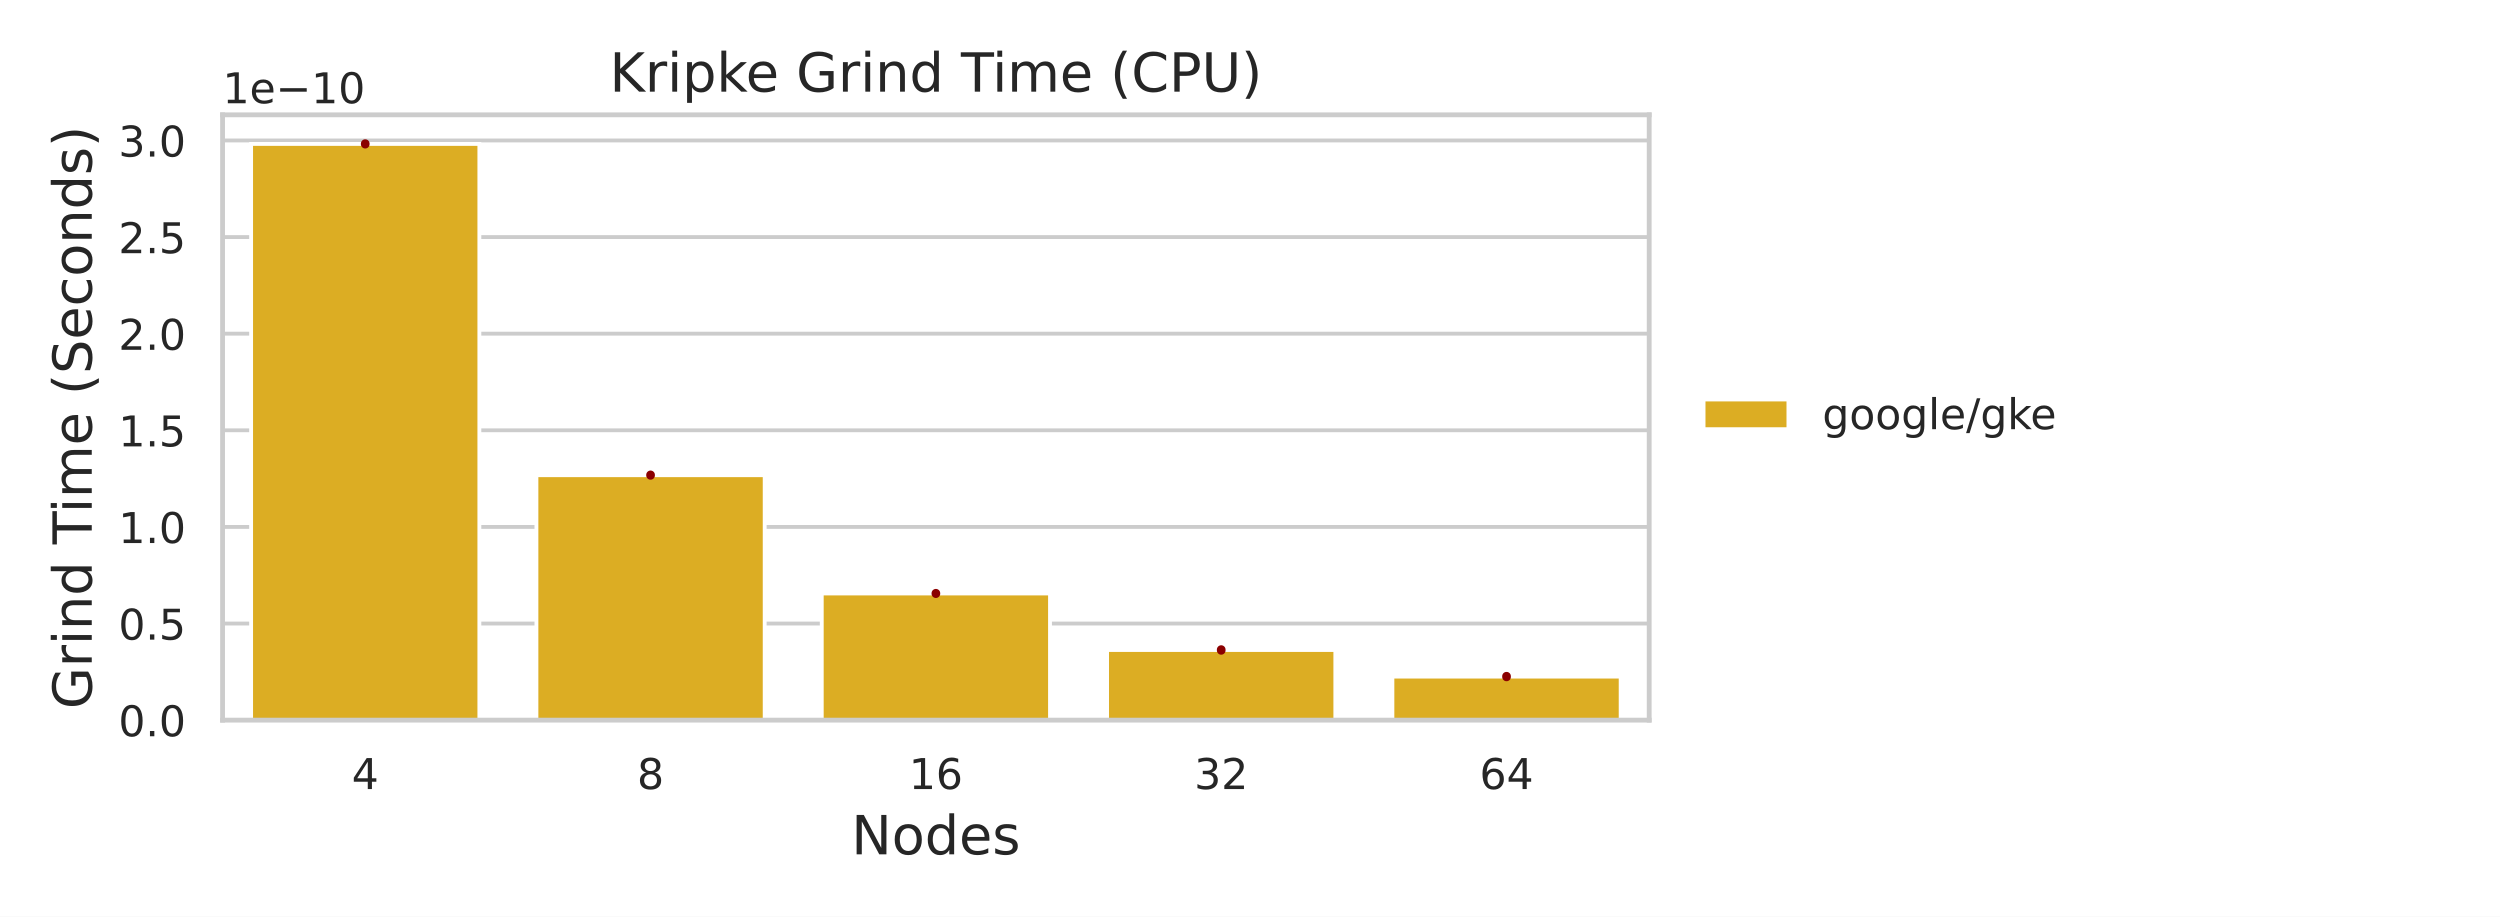
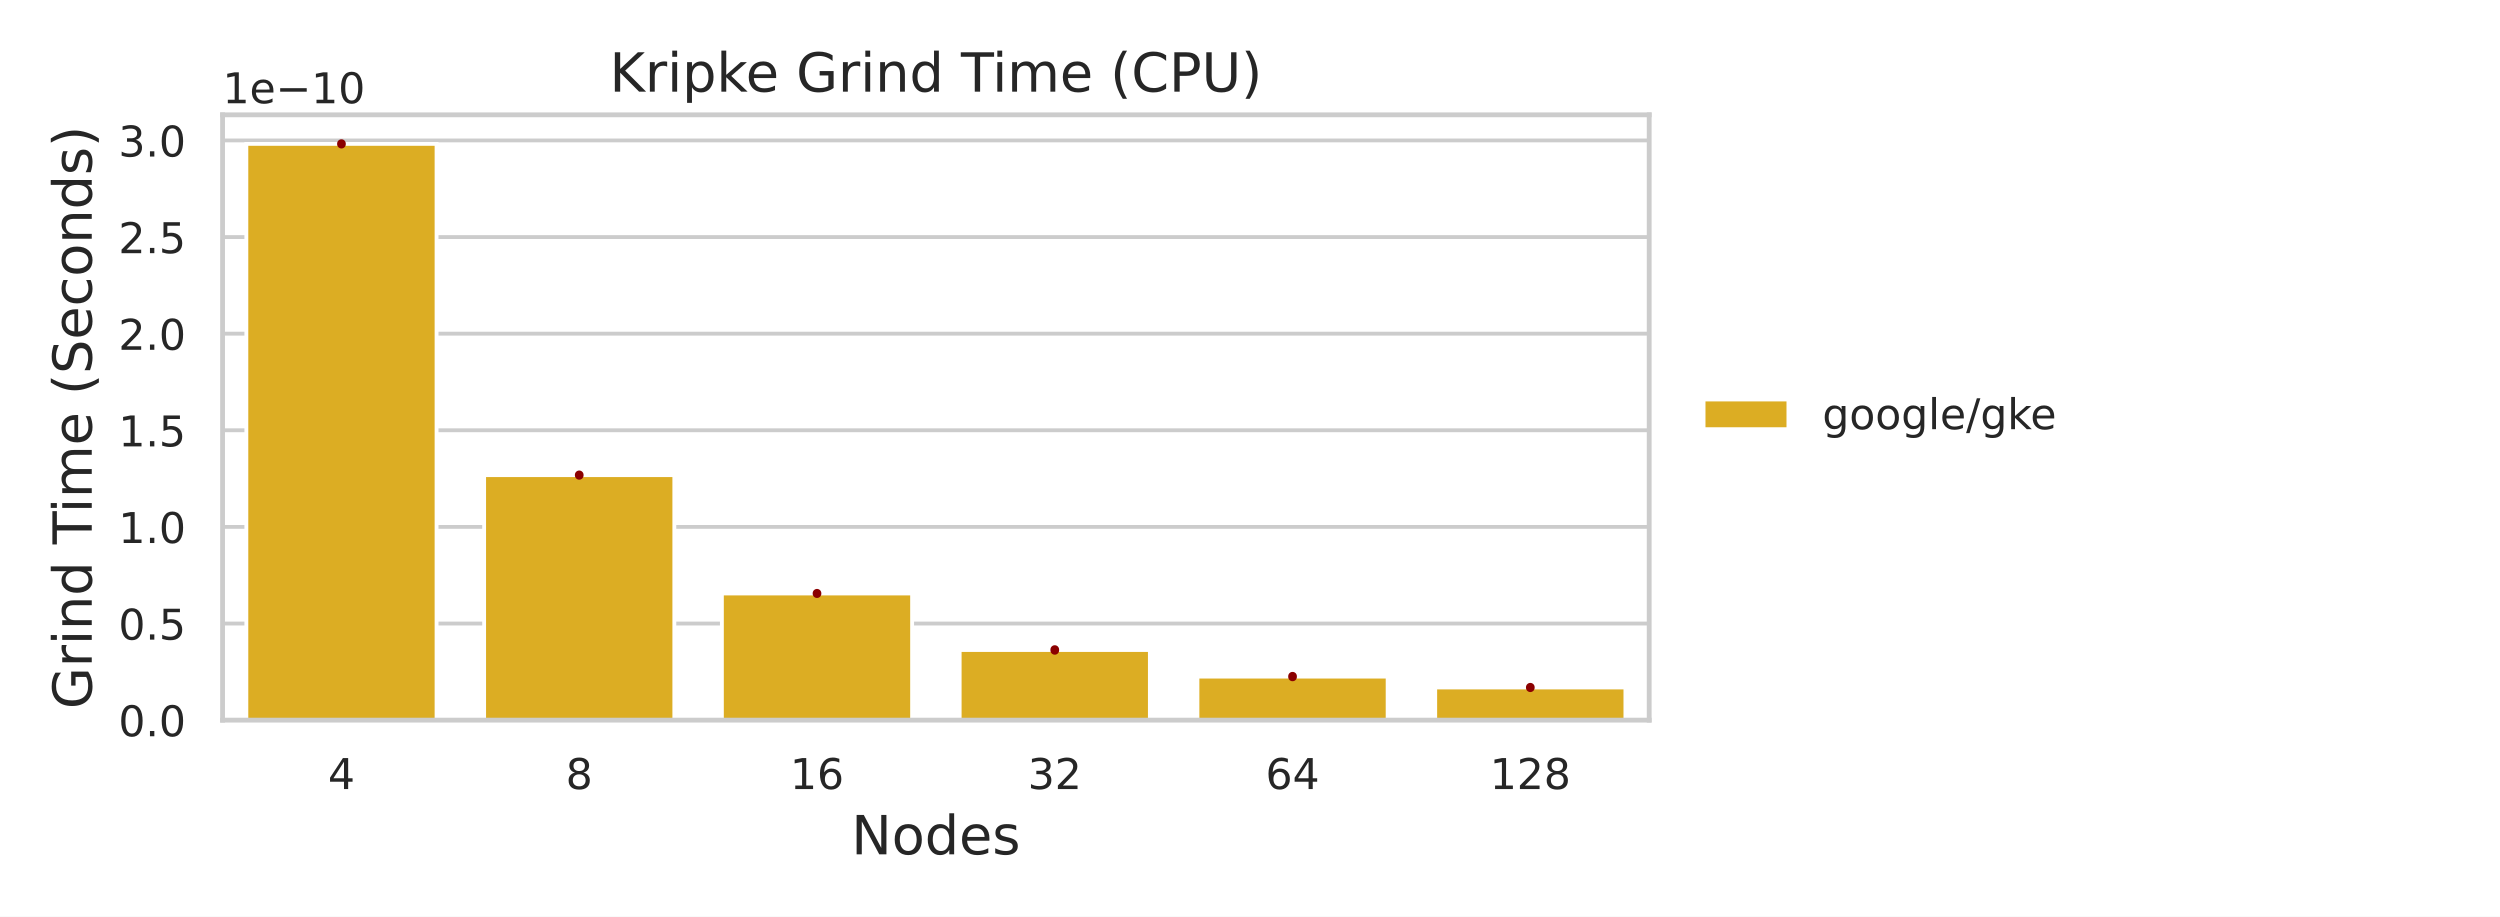
<svg xmlns="http://www.w3.org/2000/svg" xmlns:xlink="http://www.w3.org/1999/xlink" width="648pt" height="237.6pt" viewBox="0 0 648 237.6" version="1.1">
  <defs>
    <style type="text/css">*{stroke-linejoin: round; stroke-linecap: butt}</style>
  </defs>
  <g id="figure_1">
    <g id="patch_1">
      <path d="M 0 237.6  L 648 237.6  L 648 0  L 0 0  z " style="fill: #ffffff" />
    </g>
    <g id="axes_1">
      <g id="patch_2">
        <path d="M 57.69 186.66  L 427.471 186.66  L 427.471 29.76  L 57.69 29.76  z " style="fill: #ffffff" />
      </g>
      <g id="matplotlib.axis_1">
        <g id="xtick_1">
          <g id="text_1">
-             <g style="fill: #262626" transform="translate(91.16875 204.5183) scale(0.11 -0.11)">
+             <g style="fill: #262626" transform="translate(85.00573 204.5183) scale(0.11 -0.11)">
              <defs>
                <path id="DejaVuSans-34" d="M 2419 4116  L 825 1625  L 2419 1625  L 2419 4116  z M 2253 4666  L 3047 4666  L 3047 1625  L 3713 1625  L 3713 1100  L 3047 1100  L 3047 0  L 2419 0  L 2419 1100  L 313 1100  L 313 1709  L 2253 4666  z " transform="scale(0.015625)" />
              </defs>
              <use xlink:href="#DejaVuSans-34" />
            </g>
          </g>
        </g>
        <g id="xtick_2">
          <g id="text_2">
-             <g style="fill: #262626" transform="translate(165.125 204.5183) scale(0.11 -0.11)">
+             <g style="fill: #262626" transform="translate(146.6359 204.5183) scale(0.11 -0.11)">
              <defs>
                <path id="DejaVuSans-38" d="M 2034 2216  Q 1584 2216 1326 1975  Q 1069 1734 1069 1313  Q 1069 891 1326 650  Q 1584 409 2034 409  Q 2484 409 2743 651  Q 3003 894 3003 1313  Q 3003 1734 2745 1975  Q 2488 2216 2034 2216  z M 1403 2484  Q 997 2584 770 2862  Q 544 3141 544 3541  Q 544 4100 942 4425  Q 1341 4750 2034 4750  Q 2731 4750 3128 4425  Q 3525 4100 3525 3541  Q 3525 3141 3298 2862  Q 3072 2584 2669 2484  Q 3125 2378 3379 2068  Q 3634 1759 3634 1313  Q 3634 634 3220 271  Q 2806 -91 2034 -91  Q 1263 -91 848 271  Q 434 634 434 1313  Q 434 1759 690 2068  Q 947 2378 1403 2484  z M 1172 3481  Q 1172 3119 1398 2916  Q 1625 2713 2034 2713  Q 2441 2713 2670 2916  Q 2900 3119 2900 3481  Q 2900 3844 2670 4047  Q 2441 4250 2034 4250  Q 1625 4250 1398 4047  Q 1172 3844 1172 3481  z " transform="scale(0.015625)" />
              </defs>
              <use xlink:href="#DejaVuSans-38" />
            </g>
          </g>
        </g>
        <g id="xtick_3">
          <g id="text_3">
-             <g style="fill: #262626" transform="translate(235.5819 204.5183) scale(0.11 -0.11)">
+             <g style="fill: #262626" transform="translate(204.7668 204.5183) scale(0.11 -0.11)">
              <defs>
                <path id="DejaVuSans-31" d="M 794 531  L 1825 531  L 1825 4091  L 703 3866  L 703 4441  L 1819 4666  L 2450 4666  L 2450 531  L 3481 531  L 3481 0  L 794 0  L 794 531  z " transform="scale(0.015625)" />
                <path id="DejaVuSans-36" d="M 2113 2584  Q 1688 2584 1439 2293  Q 1191 2003 1191 1497  Q 1191 994 1439 701  Q 1688 409 2113 409  Q 2538 409 2786 701  Q 3034 994 3034 1497  Q 3034 2003 2786 2293  Q 2538 2584 2113 2584  z M 3366 4563  L 3366 3988  Q 3128 4100 2886 4159  Q 2644 4219 2406 4219  Q 1781 4219 1451 3797  Q 1122 3375 1075 2522  Q 1259 2794 1537 2939  Q 1816 3084 2150 3084  Q 2853 3084 3261 2657  Q 3669 2231 3669 1497  Q 3669 778 3244 343  Q 2819 -91 2113 -91  Q 1303 -91 875 529  Q 447 1150 447 2328  Q 447 3434 972 4092  Q 1497 4750 2381 4750  Q 2619 4750 2861 4703  Q 3103 4656 3366 4563  z " transform="scale(0.015625)" />
              </defs>
              <use xlink:href="#DejaVuSans-31" />
              <use xlink:href="#DejaVuSans-36" x="63.623" />
            </g>
          </g>
        </g>
        <g id="xtick_4">
          <g id="text_4">
-             <g style="fill: #262626" transform="translate(309.5381 204.5183) scale(0.11 -0.11)">
+             <g style="fill: #262626" transform="translate(266.397 204.5183) scale(0.11 -0.11)">
              <defs>
                <path id="DejaVuSans-33" d="M 2597 2516  Q 3050 2419 3304 2112  Q 3559 1806 3559 1356  Q 3559 666 3084 287  Q 2609 -91 1734 -91  Q 1441 -91 1130 -33  Q 819 25 488 141  L 488 750  Q 750 597 1062 519  Q 1375 441 1716 441  Q 2309 441 2620 675  Q 2931 909 2931 1356  Q 2931 1769 2642 2001  Q 2353 2234 1838 2234  L 1294 2234  L 1294 2753  L 1863 2753  Q 2328 2753 2575 2939  Q 2822 3125 2822 3475  Q 2822 3834 2567 4026  Q 2313 4219 1838 4219  Q 1578 4219 1281 4162  Q 984 4106 628 3988  L 628 4550  Q 988 4650 1302 4700  Q 1616 4750 1894 4750  Q 2613 4750 3031 4423  Q 3450 4097 3450 3541  Q 3450 3153 3228 2886  Q 3006 2619 2597 2516  z " transform="scale(0.015625)" />
                <path id="DejaVuSans-32" d="M 1228 531  L 3431 531  L 3431 0  L 469 0  L 469 531  Q 828 903 1448 1529  Q 2069 2156 2228 2338  Q 2531 2678 2651 2914  Q 2772 3150 2772 3378  Q 2772 3750 2511 3984  Q 2250 4219 1831 4219  Q 1534 4219 1204 4116  Q 875 4013 500 3803  L 500 4441  Q 881 4594 1212 4672  Q 1544 4750 1819 4750  Q 2544 4750 2975 4387  Q 3406 4025 3406 3419  Q 3406 3131 3298 2873  Q 3191 2616 2906 2266  Q 2828 2175 2409 1742  Q 1991 1309 1228 531  z " transform="scale(0.015625)" />
              </defs>
              <use xlink:href="#DejaVuSans-33" />
              <use xlink:href="#DejaVuSans-32" x="63.623" />
            </g>
          </g>
        </g>
        <g id="xtick_5">
          <g id="text_5">
-             <g style="fill: #262626" transform="translate(383.4943 204.5183) scale(0.11 -0.11)">
+             <g style="fill: #262626" transform="translate(328.0272 204.5183) scale(0.11 -0.11)">
              <use xlink:href="#DejaVuSans-36" />
              <use xlink:href="#DejaVuSans-34" x="63.623" />
            </g>
          </g>
        </g>
-         <g id="text_6">
+         <g id="xtick_6">
+           <g id="text_6">
+             <g style="fill: #262626" transform="translate(386.158 204.5183) scale(0.11 -0.11)">
+               <use xlink:href="#DejaVuSans-31" />
+               <use xlink:href="#DejaVuSans-32" x="63.623" />
+               <use xlink:href="#DejaVuSans-38" x="127.246" />
+             </g>
+           </g>
+         </g>
+         <g id="text_7">
          <g style="fill: #262626" transform="translate(220.6629 221.4437) scale(0.14 -0.14)">
            <defs>
              <path id="DejaVuSans-4e" d="M 628 4666  L 1478 4666  L 3547 763  L 3547 4666  L 4159 4666  L 4159 0  L 3309 0  L 1241 3903  L 1241 0  L 628 0  L 628 4666  z " transform="scale(0.015625)" />
              <path id="DejaVuSans-6f" d="M 1959 3097  Q 1497 3097 1228 2736  Q 959 2375 959 1747  Q 959 1119 1226 758  Q 1494 397 1959 397  Q 2419 397 2687 759  Q 2956 1122 2956 1747  Q 2956 2369 2687 2733  Q 2419 3097 1959 3097  z M 1959 3584  Q 2709 3584 3137 3096  Q 3566 2609 3566 1747  Q 3566 888 3137 398  Q 2709 -91 1959 -91  Q 1206 -91 779 398  Q 353 888 353 1747  Q 353 2609 779 3096  Q 1206 3584 1959 3584  z " transform="scale(0.015625)" />
              <path id="DejaVuSans-64" d="M 2906 2969  L 2906 4863  L 3481 4863  L 3481 0  L 2906 0  L 2906 525  Q 2725 213 2448 61  Q 2172 -91 1784 -91  Q 1150 -91 751 415  Q 353 922 353 1747  Q 353 2572 751 3078  Q 1150 3584 1784 3584  Q 2172 3584 2448 3432  Q 2725 3281 2906 2969  z M 947 1747  Q 947 1113 1208 752  Q 1469 391 1925 391  Q 2381 391 2643 752  Q 2906 1113 2906 1747  Q 2906 2381 2643 2742  Q 2381 3103 1925 3103  Q 1469 3103 1208 2742  Q 947 2381 947 1747  z " transform="scale(0.015625)" />
              <path id="DejaVuSans-65" d="M 3597 1894  L 3597 1613  L 953 1613  Q 991 1019 1311 708  Q 1631 397 2203 397  Q 2534 397 2845 478  Q 3156 559 3463 722  L 3463 178  Q 3153 47 2828 -22  Q 2503 -91 2169 -91  Q 1331 -91 842 396  Q 353 884 353 1716  Q 353 2575 817 3079  Q 1281 3584 2069 3584  Q 2775 3584 3186 3129  Q 3597 2675 3597 1894  z M 3022 2063  Q 3016 2534 2758 2815  Q 2500 3097 2075 3097  Q 1594 3097 1305 2825  Q 1016 2553 972 2059  L 3022 2063  z " transform="scale(0.015625)" />
              <path id="DejaVuSans-73" d="M 2834 3397  L 2834 2853  Q 2591 2978 2328 3040  Q 2066 3103 1784 3103  Q 1356 3103 1142 2972  Q 928 2841 928 2578  Q 928 2378 1081 2264  Q 1234 2150 1697 2047  L 1894 2003  Q 2506 1872 2764 1633  Q 3022 1394 3022 966  Q 3022 478 2636 193  Q 2250 -91 1575 -91  Q 1294 -91 989 -36  Q 684 19 347 128  L 347 722  Q 666 556 975 473  Q 1284 391 1588 391  Q 1994 391 2212 530  Q 2431 669 2431 922  Q 2431 1156 2273 1281  Q 2116 1406 1581 1522  L 1381 1569  Q 847 1681 609 1914  Q 372 2147 372 2553  Q 372 3047 722 3315  Q 1072 3584 1716 3584  Q 2034 3584 2315 3537  Q 2597 3491 2834 3397  z " transform="scale(0.015625)" />
            </defs>
            <use xlink:href="#DejaVuSans-4e" />
            <use xlink:href="#DejaVuSans-6f" x="74.805" />
            <use xlink:href="#DejaVuSans-64" x="135.986" />
            <use xlink:href="#DejaVuSans-65" x="199.463" />
            <use xlink:href="#DejaVuSans-73" x="260.986" />
          </g>
        </g>
      </g>
      <g id="matplotlib.axis_2">
        <g id="ytick_1">
          <g id="line2d_1">
-             <path d="M 57.69 186.66  L 427.471 186.66  " clip-path="url(#peabd97683a)" style="fill: none; stroke: #cccccc; stroke-linecap: round" />
-           </g>
-           <g id="text_7">
+             <path d="M 57.69 186.66  L 427.471 186.66  " clip-path="url(#p47ed01cb9d)" style="fill: none; stroke: #cccccc; stroke-linecap: round" />
+           </g>
+           <g id="text_8">
            <g style="fill: #262626" transform="translate(30.69656 190.8391) scale(0.11 -0.11)">
              <defs>
                <path id="DejaVuSans-30" d="M 2034 4250  Q 1547 4250 1301 3770  Q 1056 3291 1056 2328  Q 1056 1369 1301 889  Q 1547 409 2034 409  Q 2525 409 2770 889  Q 3016 1369 3016 2328  Q 3016 3291 2770 3770  Q 2525 4250 2034 4250  z M 2034 4750  Q 2819 4750 3233 4129  Q 3647 3509 3647 2328  Q 3647 1150 3233 529  Q 2819 -91 2034 -91  Q 1250 -91 836 529  Q 422 1150 422 2328  Q 422 3509 836 4129  Q 1250 4750 2034 4750  z " transform="scale(0.015625)" />
                <path id="DejaVuSans-2e" d="M 684 794  L 1344 794  L 1344 0  L 684 0  L 684 794  z " transform="scale(0.015625)" />
              </defs>
              <use xlink:href="#DejaVuSans-30" />
              <use xlink:href="#DejaVuSans-2e" x="63.623" />
              <use xlink:href="#DejaVuSans-30" x="95.41" />
            </g>
          </g>
        </g>
        <g id="ytick_2">
          <g id="line2d_2">
-             <path d="M 57.69 161.618  L 427.471 161.618  " clip-path="url(#peabd97683a)" style="fill: none; stroke: #cccccc; stroke-linecap: round" />
-           </g>
-           <g id="text_8">
-             <g style="fill: #262626" transform="translate(30.69656 165.7969) scale(0.11 -0.11)">
+             <path d="M 57.69 161.617  L 427.471 161.617  " clip-path="url(#p47ed01cb9d)" style="fill: none; stroke: #cccccc; stroke-linecap: round" />
+           </g>
+           <g id="text_9">
+             <g style="fill: #262626" transform="translate(30.69656 165.7957) scale(0.11 -0.11)">
              <defs>
                <path id="DejaVuSans-35" d="M 691 4666  L 3169 4666  L 3169 4134  L 1269 4134  L 1269 2991  Q 1406 3038 1543 3061  Q 1681 3084 1819 3084  Q 2600 3084 3056 2656  Q 3513 2228 3513 1497  Q 3513 744 3044 326  Q 2575 -91 1722 -91  Q 1428 -91 1123 -41  Q 819 9 494 109  L 494 744  Q 775 591 1075 516  Q 1375 441 1709 441  Q 2250 441 2565 725  Q 2881 1009 2881 1497  Q 2881 1984 2565 2268  Q 2250 2553 1709 2553  Q 1456 2553 1204 2497  Q 953 2441 691 2322  L 691 4666  z " transform="scale(0.015625)" />
              </defs>
              <use xlink:href="#DejaVuSans-30" />
              <use xlink:href="#DejaVuSans-2e" x="63.623" />
              <use xlink:href="#DejaVuSans-35" x="95.41" />
            </g>
          </g>
        </g>
        <g id="ytick_3">
          <g id="line2d_3">
-             <path d="M 57.69 136.576  L 427.471 136.576  " clip-path="url(#peabd97683a)" style="fill: none; stroke: #cccccc; stroke-linecap: round" />
-           </g>
-           <g id="text_9">
-             <g style="fill: #262626" transform="translate(30.69656 140.7547) scale(0.11 -0.11)">
+             <path d="M 57.69 136.573  L 427.471 136.573  " clip-path="url(#p47ed01cb9d)" style="fill: none; stroke: #cccccc; stroke-linecap: round" />
+           </g>
+           <g id="text_10">
+             <g style="fill: #262626" transform="translate(30.69656 140.7523) scale(0.11 -0.11)">
              <use xlink:href="#DejaVuSans-31" />
              <use xlink:href="#DejaVuSans-2e" x="63.623" />
              <use xlink:href="#DejaVuSans-30" x="95.41" />
            </g>
          </g>
        </g>
        <g id="ytick_4">
          <g id="line2d_4">
-             <path d="M 57.69 111.533  L 427.471 111.533  " clip-path="url(#peabd97683a)" style="fill: none; stroke: #cccccc; stroke-linecap: round" />
-           </g>
-           <g id="text_10">
-             <g style="fill: #262626" transform="translate(30.69656 115.7125) scale(0.11 -0.11)">
+             <path d="M 57.69 111.53  L 427.471 111.53  " clip-path="url(#p47ed01cb9d)" style="fill: none; stroke: #cccccc; stroke-linecap: round" />
+           </g>
+           <g id="text_11">
+             <g style="fill: #262626" transform="translate(30.69656 115.7088) scale(0.11 -0.11)">
              <use xlink:href="#DejaVuSans-31" />
              <use xlink:href="#DejaVuSans-2e" x="63.623" />
              <use xlink:href="#DejaVuSans-35" x="95.41" />
            </g>
          </g>
        </g>
        <g id="ytick_5">
          <g id="line2d_5">
-             <path d="M 57.69 86.491  L 427.471 86.491  " clip-path="url(#peabd97683a)" style="fill: none; stroke: #cccccc; stroke-linecap: round" />
-           </g>
-           <g id="text_11">
-             <g style="fill: #262626" transform="translate(30.69656 90.67034) scale(0.11 -0.11)">
+             <path d="M 57.69 86.486  L 427.471 86.486  " clip-path="url(#p47ed01cb9d)" style="fill: none; stroke: #cccccc; stroke-linecap: round" />
+           </g>
+           <g id="text_12">
+             <g style="fill: #262626" transform="translate(30.69656 90.6654) scale(0.11 -0.11)">
              <use xlink:href="#DejaVuSans-32" />
              <use xlink:href="#DejaVuSans-2e" x="63.623" />
              <use xlink:href="#DejaVuSans-30" x="95.41" />
            </g>
          </g>
        </g>
        <g id="ytick_6">
          <g id="line2d_6">
-             <path d="M 57.69 61.449  L 427.471 61.449  " clip-path="url(#peabd97683a)" style="fill: none; stroke: #cccccc; stroke-linecap: round" />
-           </g>
-           <g id="text_12">
-             <g style="fill: #262626" transform="translate(30.69656 65.62814) scale(0.11 -0.11)">
+             <path d="M 57.69 61.443  L 427.471 61.443  " clip-path="url(#p47ed01cb9d)" style="fill: none; stroke: #cccccc; stroke-linecap: round" />
+           </g>
+           <g id="text_13">
+             <g style="fill: #262626" transform="translate(30.69656 65.62197) scale(0.11 -0.11)">
              <use xlink:href="#DejaVuSans-32" />
              <use xlink:href="#DejaVuSans-2e" x="63.623" />
              <use xlink:href="#DejaVuSans-35" x="95.41" />
            </g>
          </g>
        </g>
        <g id="ytick_7">
          <g id="line2d_7">
-             <path d="M 57.69 36.407  L 427.471 36.407  " clip-path="url(#peabd97683a)" style="fill: none; stroke: #cccccc; stroke-linecap: round" />
-           </g>
-           <g id="text_13">
-             <g style="fill: #262626" transform="translate(30.69656 40.58594) scale(0.11 -0.11)">
+             <path d="M 57.69 36.399  L 427.471 36.399  " clip-path="url(#p47ed01cb9d)" style="fill: none; stroke: #cccccc; stroke-linecap: round" />
+           </g>
+           <g id="text_14">
+             <g style="fill: #262626" transform="translate(30.69656 40.57854) scale(0.11 -0.11)">
              <use xlink:href="#DejaVuSans-33" />
              <use xlink:href="#DejaVuSans-2e" x="63.623" />
              <use xlink:href="#DejaVuSans-30" x="95.41" />
            </g>
          </g>
        </g>
-         <g id="text_14">
+         <g id="text_15">
          <g style="fill: #262626" transform="translate(23.785 183.7848) rotate(-90) scale(0.14 -0.14)">
            <defs>
              <path id="DejaVuSans-47" d="M 3809 666  L 3809 1919  L 2778 1919  L 2778 2438  L 4434 2438  L 4434 434  Q 4069 175 3628 42  Q 3188 -91 2688 -91  Q 1594 -91 976 548  Q 359 1188 359 2328  Q 359 3472 976 4111  Q 1594 4750 2688 4750  Q 3144 4750 3555 4637  Q 3966 4525 4313 4306  L 4313 3634  Q 3963 3931 3569 4081  Q 3175 4231 2741 4231  Q 1884 4231 1454 3753  Q 1025 3275 1025 2328  Q 1025 1384 1454 906  Q 1884 428 2741 428  Q 3075 428 3337 486  Q 3600 544 3809 666  z " transform="scale(0.015625)" />
              <path id="DejaVuSans-72" d="M 2631 2963  Q 2534 3019 2420 3045  Q 2306 3072 2169 3072  Q 1681 3072 1420 2755  Q 1159 2438 1159 1844  L 1159 0  L 581 0  L 581 3500  L 1159 3500  L 1159 2956  Q 1341 3275 1631 3429  Q 1922 3584 2338 3584  Q 2397 3584 2469 3576  Q 2541 3569 2628 3553  L 2631 2963  z " transform="scale(0.015625)" />
              <path id="DejaVuSans-69" d="M 603 3500  L 1178 3500  L 1178 0  L 603 0  L 603 3500  z M 603 4863  L 1178 4863  L 1178 4134  L 603 4134  L 603 4863  z " transform="scale(0.015625)" />
              <path id="DejaVuSans-6e" d="M 3513 2113  L 3513 0  L 2938 0  L 2938 2094  Q 2938 2591 2744 2837  Q 2550 3084 2163 3084  Q 1697 3084 1428 2787  Q 1159 2491 1159 1978  L 1159 0  L 581 0  L 581 3500  L 1159 3500  L 1159 2956  Q 1366 3272 1645 3428  Q 1925 3584 2291 3584  Q 2894 3584 3203 3211  Q 3513 2838 3513 2113  z " transform="scale(0.015625)" />
              <path id="DejaVuSans-20" transform="scale(0.015625)" />
              <path id="DejaVuSans-54" d="M -19 4666  L 3928 4666  L 3928 4134  L 2272 4134  L 2272 0  L 1638 0  L 1638 4134  L -19 4134  L -19 4666  z " transform="scale(0.015625)" />
              <path id="DejaVuSans-6d" d="M 3328 2828  Q 3544 3216 3844 3400  Q 4144 3584 4550 3584  Q 5097 3584 5394 3201  Q 5691 2819 5691 2113  L 5691 0  L 5113 0  L 5113 2094  Q 5113 2597 4934 2840  Q 4756 3084 4391 3084  Q 3944 3084 3684 2787  Q 3425 2491 3425 1978  L 3425 0  L 2847 0  L 2847 2094  Q 2847 2600 2669 2842  Q 2491 3084 2119 3084  Q 1678 3084 1418 2786  Q 1159 2488 1159 1978  L 1159 0  L 581 0  L 581 3500  L 1159 3500  L 1159 2956  Q 1356 3278 1631 3431  Q 1906 3584 2284 3584  Q 2666 3584 2933 3390  Q 3200 3197 3328 2828  z " transform="scale(0.015625)" />
              <path id="DejaVuSans-28" d="M 1984 4856  Q 1566 4138 1362 3434  Q 1159 2731 1159 2009  Q 1159 1288 1364 580  Q 1569 -128 1984 -844  L 1484 -844  Q 1016 -109 783 600  Q 550 1309 550 2009  Q 550 2706 781 3412  Q 1013 4119 1484 4856  L 1984 4856  z " transform="scale(0.015625)" />
              <path id="DejaVuSans-53" d="M 3425 4513  L 3425 3897  Q 3066 4069 2747 4153  Q 2428 4238 2131 4238  Q 1616 4238 1336 4038  Q 1056 3838 1056 3469  Q 1056 3159 1242 3001  Q 1428 2844 1947 2747  L 2328 2669  Q 3034 2534 3370 2195  Q 3706 1856 3706 1288  Q 3706 609 3251 259  Q 2797 -91 1919 -91  Q 1588 -91 1214 -16  Q 841 59 441 206  L 441 856  Q 825 641 1194 531  Q 1563 422 1919 422  Q 2459 422 2753 634  Q 3047 847 3047 1241  Q 3047 1584 2836 1778  Q 2625 1972 2144 2069  L 1759 2144  Q 1053 2284 737 2584  Q 422 2884 422 3419  Q 422 4038 858 4394  Q 1294 4750 2059 4750  Q 2388 4750 2728 4690  Q 3069 4631 3425 4513  z " transform="scale(0.015625)" />
              <path id="DejaVuSans-63" d="M 3122 3366  L 3122 2828  Q 2878 2963 2633 3030  Q 2388 3097 2138 3097  Q 1578 3097 1268 2742  Q 959 2388 959 1747  Q 959 1106 1268 751  Q 1578 397 2138 397  Q 2388 397 2633 464  Q 2878 531 3122 666  L 3122 134  Q 2881 22 2623 -34  Q 2366 -91 2075 -91  Q 1284 -91 818 406  Q 353 903 353 1747  Q 353 2603 823 3093  Q 1294 3584 2113 3584  Q 2378 3584 2631 3529  Q 2884 3475 3122 3366  z " transform="scale(0.015625)" />
              <path id="DejaVuSans-29" d="M 513 4856  L 1013 4856  Q 1481 4119 1714 3412  Q 1947 2706 1947 2009  Q 1947 1309 1714 600  Q 1481 -109 1013 -844  L 513 -844  Q 928 -128 1133 580  Q 1338 1288 1338 2009  Q 1338 2731 1133 3434  Q 928 4138 513 4856  z " transform="scale(0.015625)" />
            </defs>
            <use xlink:href="#DejaVuSans-47" />
            <use xlink:href="#DejaVuSans-72" x="77.49" />
            <use xlink:href="#DejaVuSans-69" x="118.604" />
            <use xlink:href="#DejaVuSans-6e" x="146.387" />
            <use xlink:href="#DejaVuSans-64" x="209.766" />
            <use xlink:href="#DejaVuSans-20" x="273.242" />
            <use xlink:href="#DejaVuSans-54" x="305.029" />
            <use xlink:href="#DejaVuSans-69" x="362.988" />
            <use xlink:href="#DejaVuSans-6d" x="390.771" />
            <use xlink:href="#DejaVuSans-65" x="488.184" />
            <use xlink:href="#DejaVuSans-20" x="549.707" />
            <use xlink:href="#DejaVuSans-28" x="581.494" />
            <use xlink:href="#DejaVuSans-53" x="620.508" />
            <use xlink:href="#DejaVuSans-65" x="683.984" />
            <use xlink:href="#DejaVuSans-63" x="745.508" />
            <use xlink:href="#DejaVuSans-6f" x="800.488" />
            <use xlink:href="#DejaVuSans-6e" x="861.67" />
            <use xlink:href="#DejaVuSans-64" x="925.049" />
            <use xlink:href="#DejaVuSans-73" x="988.525" />
            <use xlink:href="#DejaVuSans-29" x="1040.625" />
          </g>
        </g>
-         <g id="text_15">
+         <g id="text_16">
          <g style="fill: #262626" transform="translate(57.69 26.76) scale(0.11 -0.11)">
            <defs>
              <path id="DejaVuSans-2212" d="M 678 2272  L 4684 2272  L 4684 1741  L 678 1741  L 678 2272  z " transform="scale(0.015625)" />
            </defs>
            <use xlink:href="#DejaVuSans-31" />
            <use xlink:href="#DejaVuSans-65" x="63.623" />
            <use xlink:href="#DejaVuSans-2212" x="125.146" />
            <use xlink:href="#DejaVuSans-31" x="208.936" />
            <use xlink:href="#DejaVuSans-30" x="272.559" />
          </g>
        </g>
      </g>
      <g id="patch_3">
-         <path d="M 65.086 186.66  L 124.251 186.66  L 124.251 37.306  L 65.086 37.306  z " clip-path="url(#peabd97683a)" style="fill: #dcad23; stroke: #ffffff; stroke-linejoin: miter" />
+         <path d="M 63.853 186.66  L 113.157 186.66  L 113.157 37.299  L 63.853 37.299  z " clip-path="url(#p47ed01cb9d)" style="fill: #dcad23; stroke: #ffffff; stroke-linejoin: miter" />
      </g>
      <g id="patch_4">
-         <path d="M 139.042 186.66  L 198.207 186.66  L 198.207 123.166  L 139.042 123.166  z " clip-path="url(#peabd97683a)" style="fill: #dcad23; stroke: #ffffff; stroke-linejoin: miter" />
+         <path d="M 125.483 186.66  L 174.787 186.66  L 174.787 123.163  L 125.483 123.163  z " clip-path="url(#p47ed01cb9d)" style="fill: #dcad23; stroke: #ffffff; stroke-linejoin: miter" />
      </g>
      <g id="patch_5">
-         <path d="M 212.998 186.66  L 272.163 186.66  L 272.163 153.825  L 212.998 153.825  z " clip-path="url(#peabd97683a)" style="fill: #dcad23; stroke: #ffffff; stroke-linejoin: miter" />
+         <path d="M 187.113 186.66  L 236.418 186.66  L 236.418 153.823  L 187.113 153.823  z " clip-path="url(#p47ed01cb9d)" style="fill: #dcad23; stroke: #ffffff; stroke-linejoin: miter" />
      </g>
      <g id="patch_6">
-         <path d="M 286.954 186.66  L 346.119 186.66  L 346.119 168.482  L 286.954 168.482  z " clip-path="url(#peabd97683a)" style="fill: #dcad23; stroke: #ffffff; stroke-linejoin: miter" />
+         <path d="M 248.744 186.66  L 298.048 186.66  L 298.048 168.481  L 248.744 168.481  z " clip-path="url(#p47ed01cb9d)" style="fill: #dcad23; stroke: #ffffff; stroke-linejoin: miter" />
      </g>
      <g id="patch_7">
-         <path d="M 360.911 186.66  L 420.076 186.66  L 420.076 175.374  L 360.911 175.374  z " clip-path="url(#peabd97683a)" style="fill: #dcad23; stroke: #ffffff; stroke-linejoin: miter" />
+         <path d="M 310.374 186.66  L 359.678 186.66  L 359.678 175.374  L 310.374 175.374  z " clip-path="url(#p47ed01cb9d)" style="fill: #dcad23; stroke: #ffffff; stroke-linejoin: miter" />
      </g>
      <g id="patch_8">
-         <path d="M 94.668 186.66  L 94.668 186.66  L 94.668 186.66  L 94.668 186.66  z " clip-path="url(#peabd97683a)" style="fill: #dcad23; stroke: #ffffff; stroke-linejoin: miter" />
+         <path d="M 372.004 186.66  L 421.308 186.66  L 421.308 178.194  L 372.004 178.194  z " clip-path="url(#p47ed01cb9d)" style="fill: #dcad23; stroke: #ffffff; stroke-linejoin: miter" />
+       </g>
+       <g id="patch_9">
+         <path d="M 88.505 186.66  L 88.505 186.66  L 88.505 186.66  L 88.505 186.66  z " clip-path="url(#p47ed01cb9d)" style="fill: #dcad23; stroke: #ffffff; stroke-linejoin: miter" />
      </g>
      <g id="line2d_8">
-         <path d="M 94.668 37.368  L 94.668 37.231  " clip-path="url(#peabd97683a)" style="fill: none; stroke: #8b0000; stroke-width: 2.25; stroke-linecap: round" />
+         <path d="M 88.505 37.363  L 88.505 37.231  " clip-path="url(#p47ed01cb9d)" style="fill: none; stroke: #8b0000; stroke-width: 2.25; stroke-linecap: round" />
      </g>
      <g id="line2d_9">
-         <path d="M 168.624 123.215  L 168.624 123.09  " clip-path="url(#peabd97683a)" style="fill: none; stroke: #8b0000; stroke-width: 2.25; stroke-linecap: round" />
+         <path d="M 150.135 123.212  L 150.135 123.083  " clip-path="url(#p47ed01cb9d)" style="fill: none; stroke: #8b0000; stroke-width: 2.25; stroke-linecap: round" />
      </g>
      <g id="line2d_10">
-         <path d="M 242.581 153.875  L 242.581 153.771  " clip-path="url(#peabd97683a)" style="fill: none; stroke: #8b0000; stroke-width: 2.25; stroke-linecap: round" />
+         <path d="M 211.766 153.874  L 211.766 153.772  " clip-path="url(#p47ed01cb9d)" style="fill: none; stroke: #8b0000; stroke-width: 2.25; stroke-linecap: round" />
      </g>
      <g id="line2d_11">
-         <path d="M 316.537 168.575  L 316.537 168.377  " clip-path="url(#peabd97683a)" style="fill: none; stroke: #8b0000; stroke-width: 2.25; stroke-linecap: round" />
+         <path d="M 273.396 168.576  L 273.396 168.367  " clip-path="url(#p47ed01cb9d)" style="fill: none; stroke: #8b0000; stroke-width: 2.25; stroke-linecap: round" />
      </g>
      <g id="line2d_12">
-         <path d="M 390.493 175.454  L 390.493 175.278  " clip-path="url(#peabd97683a)" style="fill: none; stroke: #8b0000; stroke-width: 2.25; stroke-linecap: round" />
-       </g>
-       <g id="patch_9">
+         <path d="M 335.026 175.452  L 335.026 175.277  " clip-path="url(#p47ed01cb9d)" style="fill: none; stroke: #8b0000; stroke-width: 2.25; stroke-linecap: round" />
+       </g>
+       <g id="line2d_13">
+         <path d="M 396.656 178.258  L 396.656 178.13  " clip-path="url(#p47ed01cb9d)" style="fill: none; stroke: #8b0000; stroke-width: 2.25; stroke-linecap: round" />
+       </g>
+       <g id="patch_10">
        <path d="M 57.69 186.66  L 57.69 29.76  " style="fill: none; stroke: #cccccc; stroke-width: 1.25; stroke-linejoin: miter; stroke-linecap: square" />
      </g>
-       <g id="patch_10">
+       <g id="patch_11">
        <path d="M 427.471 186.66  L 427.471 29.76  " style="fill: none; stroke: #cccccc; stroke-width: 1.25; stroke-linejoin: miter; stroke-linecap: square" />
      </g>
-       <g id="patch_11">
+       <g id="patch_12">
        <path d="M 57.69 186.66  L 427.471 186.66  " style="fill: none; stroke: #cccccc; stroke-width: 1.25; stroke-linejoin: miter; stroke-linecap: square" />
      </g>
-       <g id="patch_12">
+       <g id="patch_13">
        <path d="M 57.69 29.76  L 427.471 29.76  " style="fill: none; stroke: #cccccc; stroke-width: 1.25; stroke-linejoin: miter; stroke-linecap: square" />
      </g>
-       <g id="text_16">
+       <g id="text_17">
        <g style="fill: #262626" transform="translate(157.9955 23.76) scale(0.14 -0.14)">
          <defs>
            <path id="DejaVuSans-4b" d="M 628 4666  L 1259 4666  L 1259 2694  L 3353 4666  L 4166 4666  L 1850 2491  L 4331 0  L 3500 0  L 1259 2247  L 1259 0  L 628 0  L 628 4666  z " transform="scale(0.015625)" />
            <path id="DejaVuSans-70" d="M 1159 525  L 1159 -1331  L 581 -1331  L 581 3500  L 1159 3500  L 1159 2969  Q 1341 3281 1617 3432  Q 1894 3584 2278 3584  Q 2916 3584 3314 3078  Q 3713 2572 3713 1747  Q 3713 922 3314 415  Q 2916 -91 2278 -91  Q 1894 -91 1617 61  Q 1341 213 1159 525  z M 3116 1747  Q 3116 2381 2855 2742  Q 2594 3103 2138 3103  Q 1681 3103 1420 2742  Q 1159 2381 1159 1747  Q 1159 1113 1420 752  Q 1681 391 2138 391  Q 2594 391 2855 752  Q 3116 1113 3116 1747  z " transform="scale(0.015625)" />
            <path id="DejaVuSans-6b" d="M 581 4863  L 1159 4863  L 1159 1991  L 2875 3500  L 3609 3500  L 1753 1863  L 3688 0  L 2938 0  L 1159 1709  L 1159 0  L 581 0  L 581 4863  z " transform="scale(0.015625)" />
            <path id="DejaVuSans-43" d="M 4122 4306  L 4122 3641  Q 3803 3938 3442 4084  Q 3081 4231 2675 4231  Q 1875 4231 1450 3742  Q 1025 3253 1025 2328  Q 1025 1406 1450 917  Q 1875 428 2675 428  Q 3081 428 3442 575  Q 3803 722 4122 1019  L 4122 359  Q 3791 134 3420 21  Q 3050 -91 2638 -91  Q 1578 -91 968 557  Q 359 1206 359 2328  Q 359 3453 968 4101  Q 1578 4750 2638 4750  Q 3056 4750 3426 4639  Q 3797 4528 4122 4306  z " transform="scale(0.015625)" />
            <path id="DejaVuSans-50" d="M 1259 4147  L 1259 2394  L 2053 2394  Q 2494 2394 2734 2622  Q 2975 2850 2975 3272  Q 2975 3691 2734 3919  Q 2494 4147 2053 4147  L 1259 4147  z M 628 4666  L 2053 4666  Q 2838 4666 3239 4311  Q 3641 3956 3641 3272  Q 3641 2581 3239 2228  Q 2838 1875 2053 1875  L 1259 1875  L 1259 0  L 628 0  L 628 4666  z " transform="scale(0.015625)" />
            <path id="DejaVuSans-55" d="M 556 4666  L 1191 4666  L 1191 1831  Q 1191 1081 1462 751  Q 1734 422 2344 422  Q 2950 422 3222 751  Q 3494 1081 3494 1831  L 3494 4666  L 4128 4666  L 4128 1753  Q 4128 841 3676 375  Q 3225 -91 2344 -91  Q 1459 -91 1007 375  Q 556 841 556 1753  L 556 4666  z " transform="scale(0.015625)" />
          </defs>
          <use xlink:href="#DejaVuSans-4b" />
          <use xlink:href="#DejaVuSans-72" x="65.576" />
          <use xlink:href="#DejaVuSans-69" x="106.689" />
          <use xlink:href="#DejaVuSans-70" x="134.473" />
          <use xlink:href="#DejaVuSans-6b" x="197.949" />
          <use xlink:href="#DejaVuSans-65" x="252.234" />
          <use xlink:href="#DejaVuSans-20" x="313.758" />
          <use xlink:href="#DejaVuSans-47" x="345.545" />
          <use xlink:href="#DejaVuSans-72" x="423.035" />
          <use xlink:href="#DejaVuSans-69" x="464.148" />
          <use xlink:href="#DejaVuSans-6e" x="491.932" />
          <use xlink:href="#DejaVuSans-64" x="555.311" />
          <use xlink:href="#DejaVuSans-20" x="618.787" />
          <use xlink:href="#DejaVuSans-54" x="650.574" />
          <use xlink:href="#DejaVuSans-69" x="708.533" />
          <use xlink:href="#DejaVuSans-6d" x="736.316" />
          <use xlink:href="#DejaVuSans-65" x="833.729" />
          <use xlink:href="#DejaVuSans-20" x="895.252" />
          <use xlink:href="#DejaVuSans-28" x="927.039" />
          <use xlink:href="#DejaVuSans-43" x="966.053" />
          <use xlink:href="#DejaVuSans-50" x="1035.877" />
          <use xlink:href="#DejaVuSans-55" x="1096.18" />
          <use xlink:href="#DejaVuSans-29" x="1169.373" />
        </g>
      </g>
    </g>
    <g id="axes_2">
      <g id="legend_1">
-         <g id="patch_13">
+         <g id="patch_14">
          <path d="M 441.56 111.245  L 463.56 111.245  L 463.56 103.545  L 441.56 103.545  z " style="fill: #dcad23; stroke: #ffffff; stroke-linejoin: miter" />
        </g>
-         <g id="text_17">
+         <g id="text_18">
          <g style="fill: #262626" transform="translate(472.3603 111.2453) scale(0.11 -0.11)">
            <defs>
              <path id="DejaVuSans-67" d="M 2906 1791  Q 2906 2416 2648 2759  Q 2391 3103 1925 3103  Q 1463 3103 1205 2759  Q 947 2416 947 1791  Q 947 1169 1205 825  Q 1463 481 1925 481  Q 2391 481 2648 825  Q 2906 1169 2906 1791  z M 3481 434  Q 3481 -459 3084 -895  Q 2688 -1331 1869 -1331  Q 1566 -1331 1297 -1286  Q 1028 -1241 775 -1147  L 775 -588  Q 1028 -725 1275 -790  Q 1522 -856 1778 -856  Q 2344 -856 2625 -561  Q 2906 -266 2906 331  L 2906 616  Q 2728 306 2450 153  Q 2172 0 1784 0  Q 1141 0 747 490  Q 353 981 353 1791  Q 353 2603 747 3093  Q 1141 3584 1784 3584  Q 2172 3584 2450 3431  Q 2728 3278 2906 2969  L 2906 3500  L 3481 3500  L 3481 434  z " transform="scale(0.015625)" />
              <path id="DejaVuSans-6c" d="M 603 4863  L 1178 4863  L 1178 0  L 603 0  L 603 4863  z " transform="scale(0.015625)" />
              <path id="DejaVuSans-2f" d="M 1625 4666  L 2156 4666  L 531 -594  L 0 -594  L 1625 4666  z " transform="scale(0.015625)" />
            </defs>
            <use xlink:href="#DejaVuSans-67" />
            <use xlink:href="#DejaVuSans-6f" x="63.477" />
            <use xlink:href="#DejaVuSans-6f" x="124.658" />
            <use xlink:href="#DejaVuSans-67" x="185.84" />
            <use xlink:href="#DejaVuSans-6c" x="249.316" />
            <use xlink:href="#DejaVuSans-65" x="277.1" />
            <use xlink:href="#DejaVuSans-2f" x="338.623" />
            <use xlink:href="#DejaVuSans-67" x="372.314" />
            <use xlink:href="#DejaVuSans-6b" x="435.791" />
            <use xlink:href="#DejaVuSans-65" x="490.076" />
          </g>
        </g>
      </g>
    </g>
  </g>
  <defs>
-     <clipPath id="peabd97683a">
+     <clipPath id="p47ed01cb9d">
      <rect x="57.69" y="29.76" width="369.781" height="156.9" />
    </clipPath>
  </defs>
</svg>
